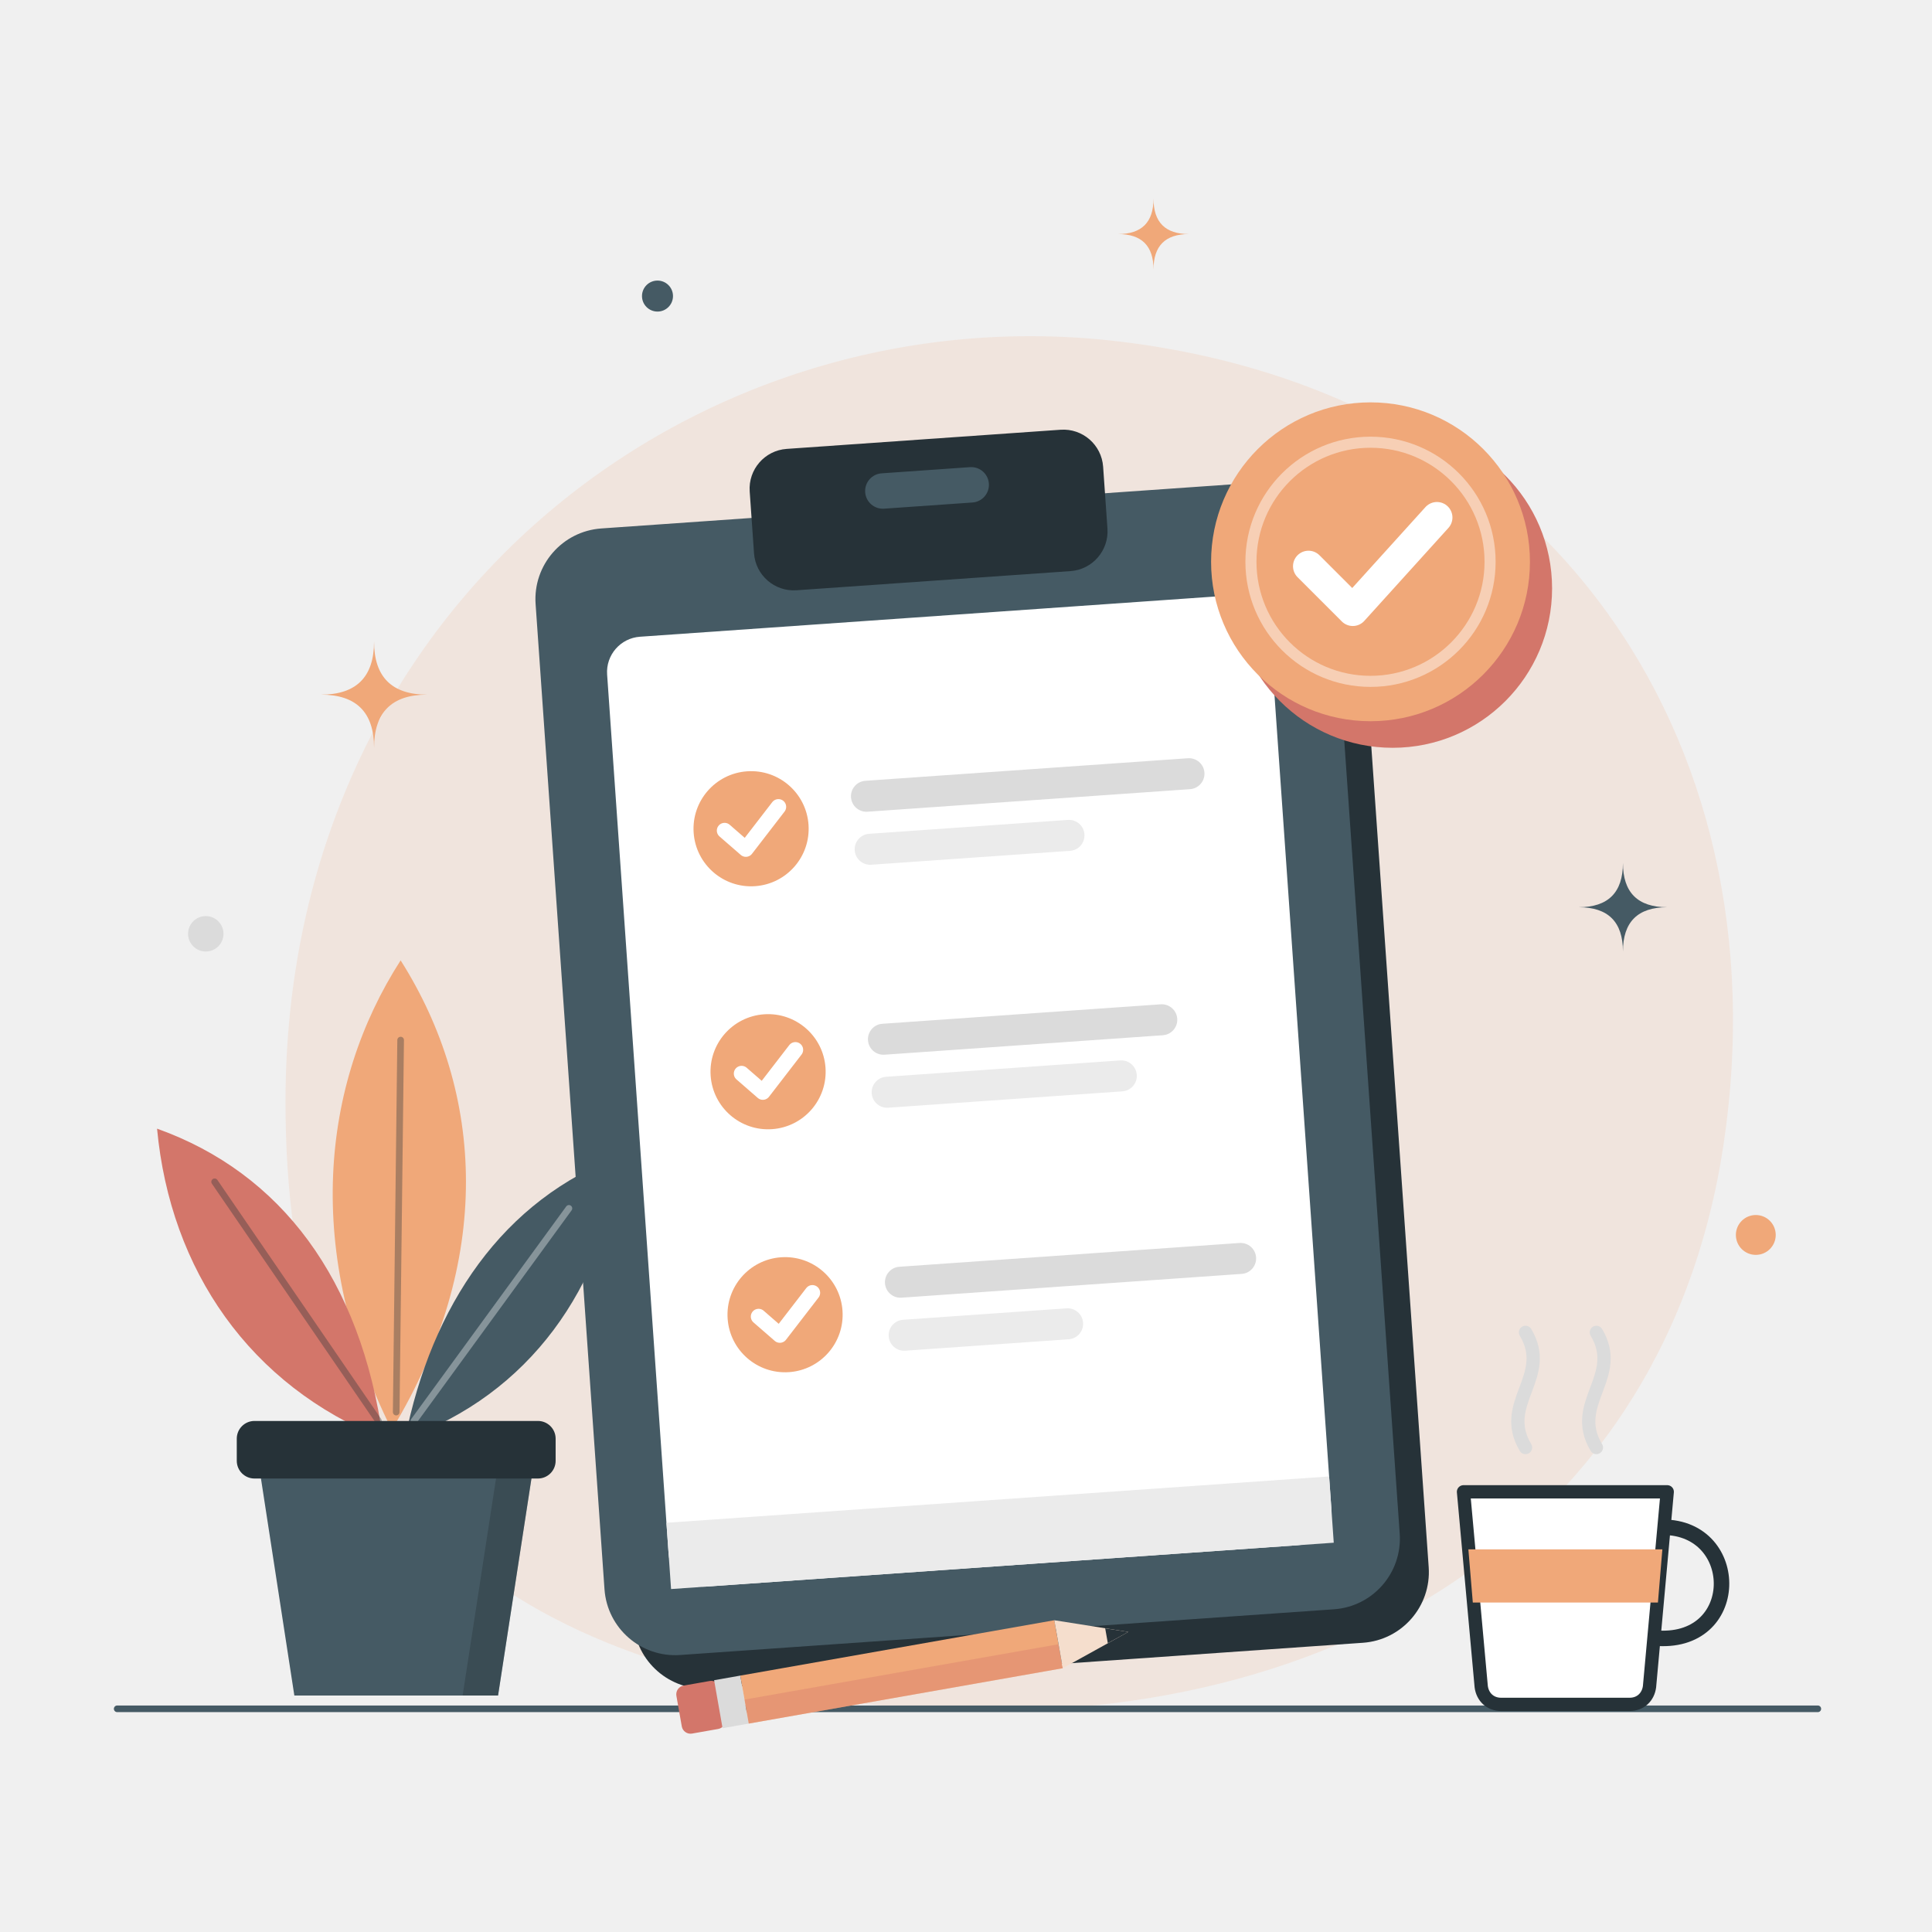
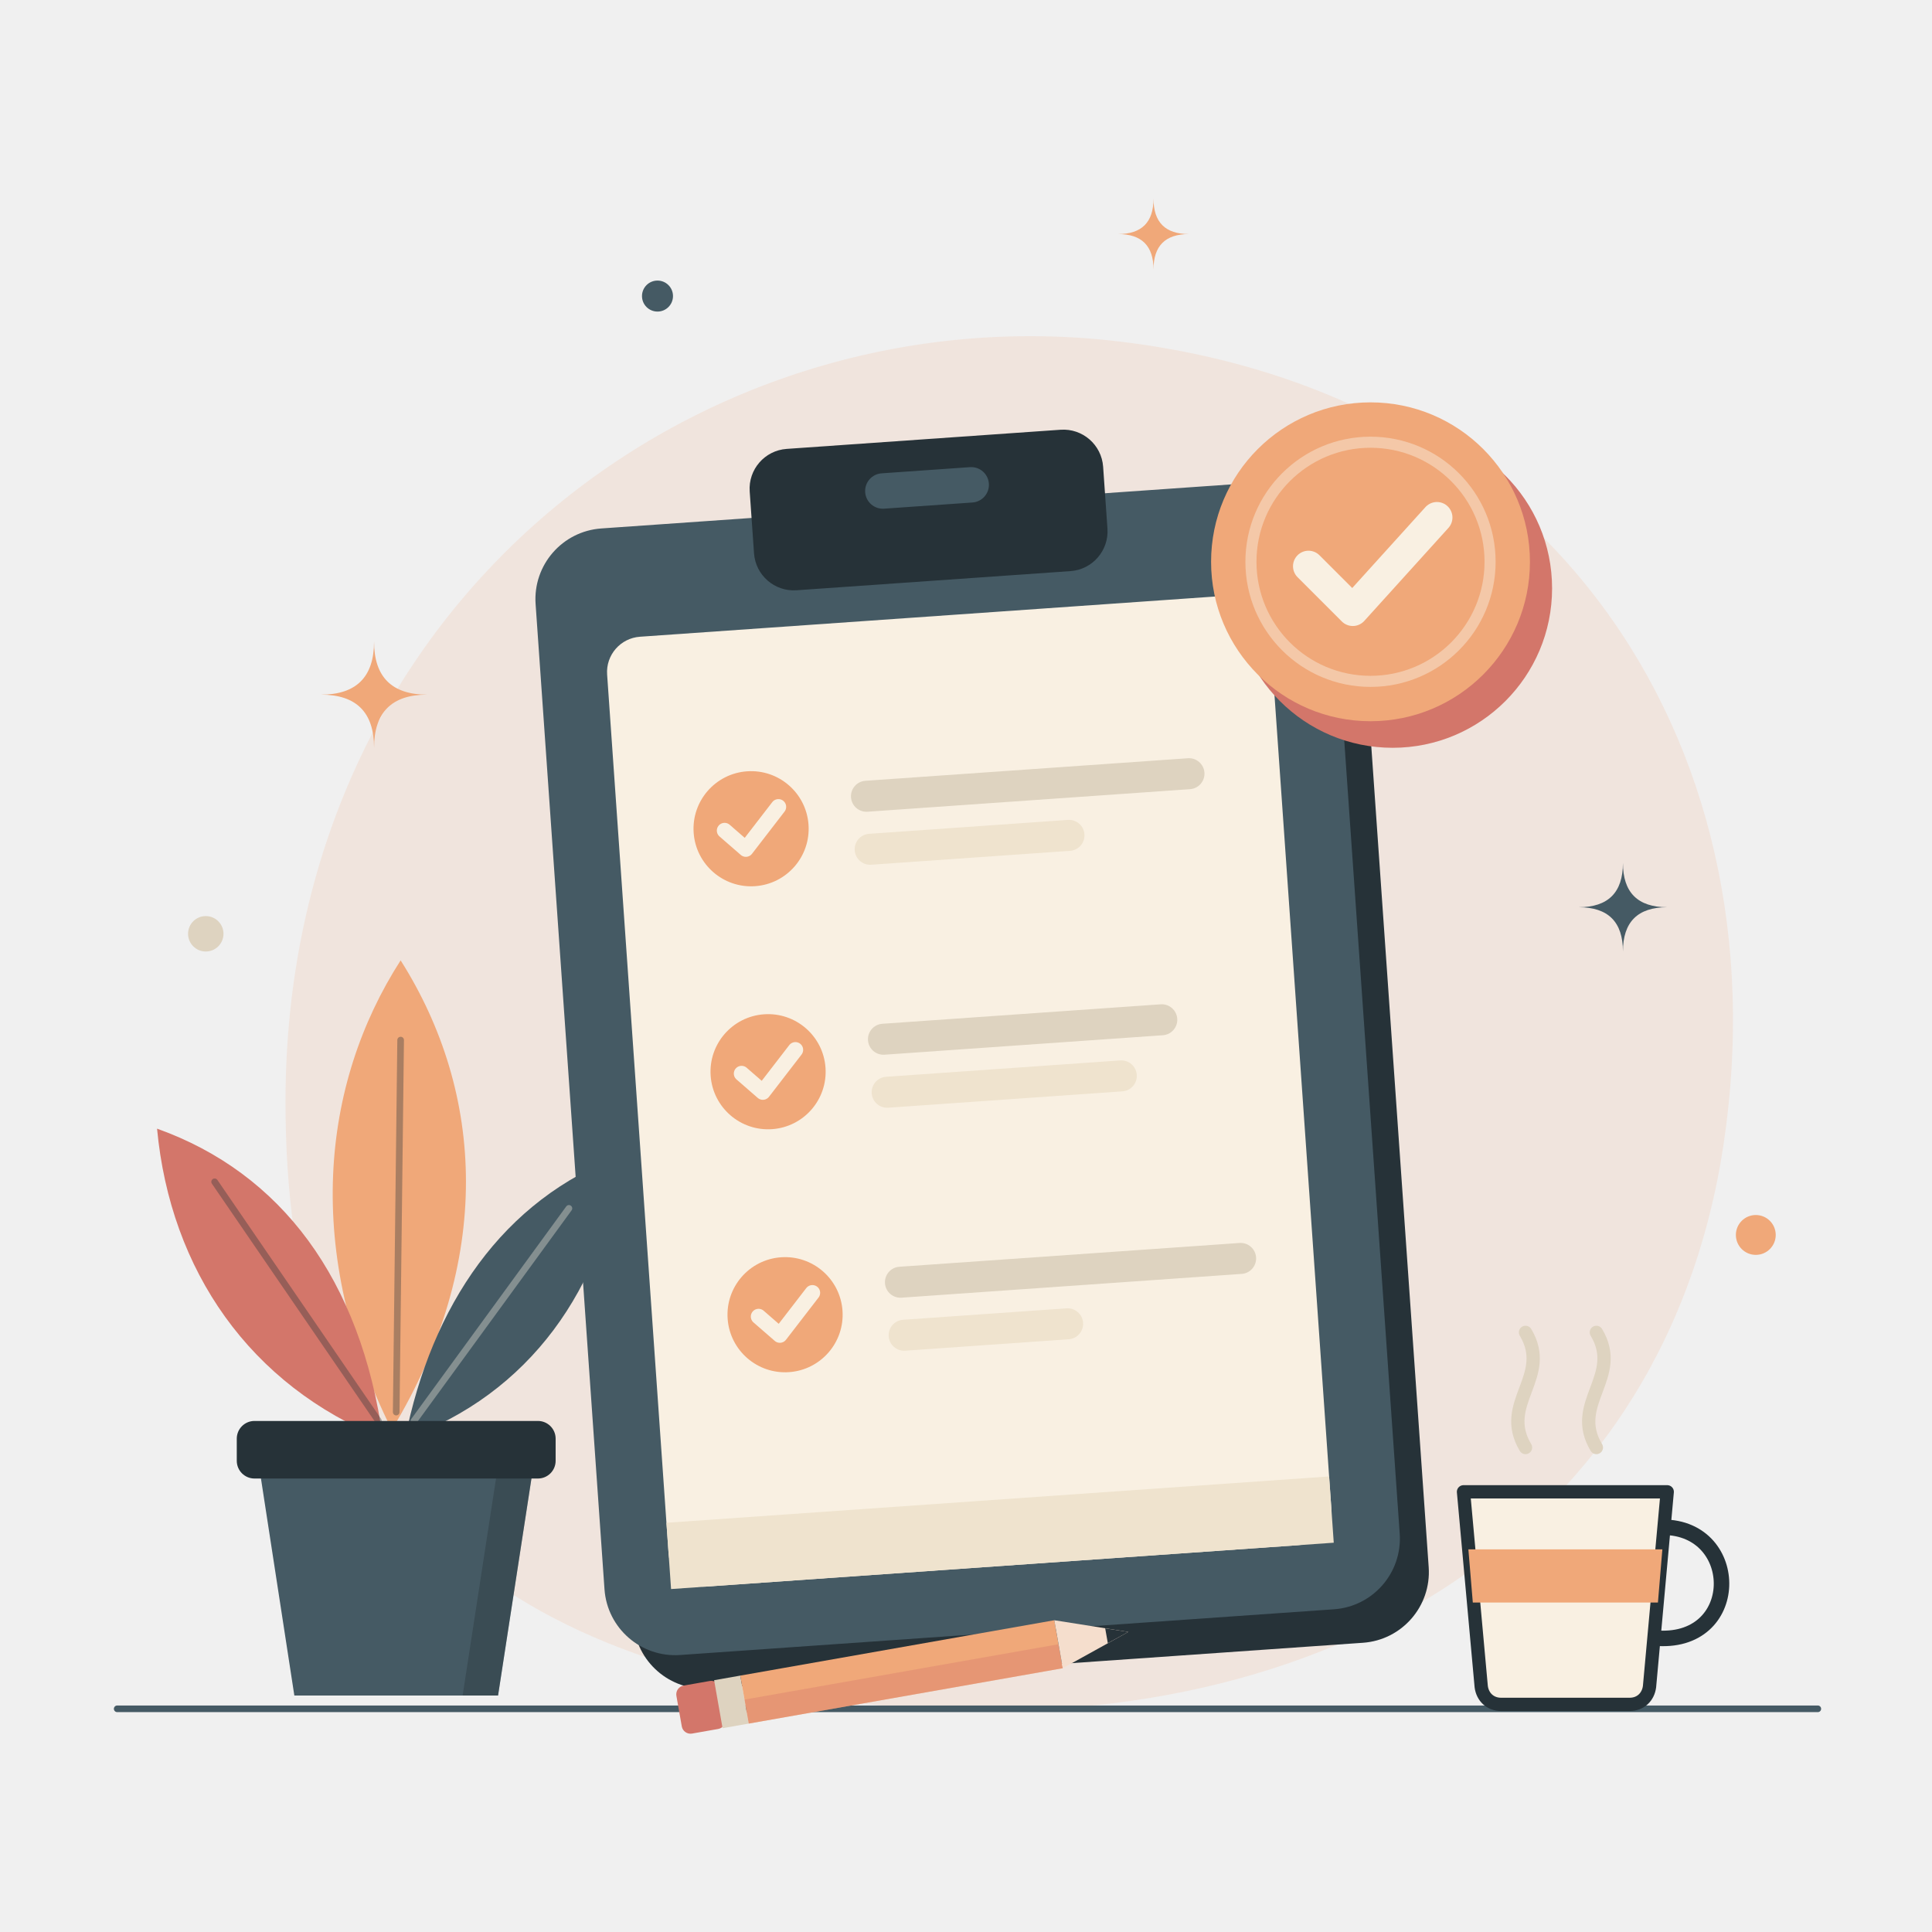
<svg xmlns="http://www.w3.org/2000/svg" width="100%" height="100%" viewBox="0 0 500 500" version="1.1" style="fill-rule:evenodd;clip-rule:evenodd;stroke-linejoin:round;stroke-linecap:round;">
  <g id="fit" transform="translate(250 250) scale(0.9713) translate(-255.5 -263.5)">
    <g id="scene" transform="translate(250 262) scale(1.18) translate(-245 -268)">
      <g id="backdrop">
        <path d="M96,300C96,188 188,118 282,128C384,139 436,222 420,314C404,404 322,446 228,436C136,426 96,382 96,300Z" style="fill:rgb(240,168,121);fill-opacity:0.16;" />
        <path d="M58,437L442,437" style="fill:none;stroke:rgb(69,90,100);stroke-width:1.5;" />
      </g>
      <g id="sparkles">
        <path d="M116,196Q116,208 128,208Q116,208 116,220Q116,208 104,208Q116,208 116,196Z" style="fill:rgb(240,168,121);" />
        <path d="M398,246Q398,256 408,256Q398,256 398,266Q398,256 388,256Q398,256 398,246Z" style="fill:rgb(69,90,100);" />
        <path d="M292,96Q292,104 300,104Q292,104 292,112Q292,104 284,104Q292,104 292,96Z" style="fill:rgb(240,168,121);" />
-         <circle cx="78" cy="262" r="4" style="fill:rgb(219,219,219);" />
+         <circle cx="78" cy="262" r="4" style="fill:#ded3c0;" />
        <circle cx="428" cy="330" r="4.5" style="fill:rgb(240,168,121);" />
        <circle cx="180" cy="118" r="3.5" style="fill:rgb(69,90,100);" />
      </g>
      <g id="checklist" transform="rotate(-4 250 292)">
        <rect x="166" y="173" width="180" height="255" rx="16" style="fill:rgb(38,50,56);" />
        <rect x="160" y="165" width="180" height="255" rx="16" style="fill:rgb(69,90,100);" />
-         <rect x="175" y="190" width="150" height="215" rx="8" style="fill:white;" />
-         <rect x="175" y="390" width="150" height="15" rx="0" style="fill:rgb(235,235,235);" />
+         <rect x="175" y="190" width="150" height="215" rx="8" style="fill:#f9f0e2;" />
+         <rect x="175" y="390" width="150" height="15" rx="0" style="fill:#efe3ce;" />
        <rect x="210" y="150" width="80" height="32" rx="9" style="fill:rgb(38,50,56);" />
        <rect x="236" y="157" width="28" height="8" rx="4" style="fill:rgb(69,90,100);" />
        <g id="row-1">
          <circle cx="205" cy="235" r="13" style="fill:rgb(240,168,121);" />
-           <path d="M199,235L203.5,239.5L211.5,230.5" style="fill:none;stroke:white;stroke-width:3.5;" />
-           <rect x="228" y="226" width="80" height="7" rx="3.5" style="fill:rgb(219,219,219);" />
-           <rect x="228" y="238" width="52" height="7" rx="3.5" style="fill:rgb(235,235,235);" />
+           <path d="M199,235L203.5,239.5L211.5,230.5" style="fill:none;stroke:#f9f0e2;stroke-width:3.5;" />
+           <rect x="228" y="226" width="80" height="7" rx="3.5" style="fill:#ded3c0;" />
+           <rect x="228" y="238" width="52" height="7" rx="3.5" style="fill:#efe3ce;" />
        </g>
        <g id="row-2">
          <circle cx="205" cy="290" r="13" style="fill:rgb(240,168,121);" />
-           <path d="M199,290L203.5,294.5L211.5,285.5" style="fill:none;stroke:white;stroke-width:3.5;" />
-           <rect x="228" y="281" width="70" height="7" rx="3.5" style="fill:rgb(219,219,219);" />
-           <rect x="228" y="293" width="60" height="7" rx="3.5" style="fill:rgb(235,235,235);" />
+           <path d="M199,290L203.5,294.5L211.5,285.5" style="fill:none;stroke:#f9f0e2;stroke-width:3.5;" />
+           <rect x="228" y="281" width="70" height="7" rx="3.5" style="fill:#ded3c0;" />
+           <rect x="228" y="293" width="60" height="7" rx="3.5" style="fill:#efe3ce;" />
        </g>
        <g id="row-3">
          <circle cx="205" cy="345" r="13" style="fill:rgb(240,168,121);" />
-           <path d="M199,345L203.5,349.5L211.5,340.5" style="fill:none;stroke:white;stroke-width:3.5;" />
-           <rect x="228" y="336" width="84" height="7" rx="3.5" style="fill:rgb(219,219,219);" />
-           <rect x="228" y="348" width="44" height="7" rx="3.5" style="fill:rgb(235,235,235);" />
+           <path d="M199,345L203.5,349.5L211.5,340.5" style="fill:none;stroke:#f9f0e2;stroke-width:3.5;" />
+           <rect x="228" y="336" width="84" height="7" rx="3.5" style="fill:#ded3c0;" />
+           <rect x="228" y="348" width="44" height="7" rx="3.5" style="fill:#efe3ce;" />
        </g>
      </g>
      <g id="badge">
        <circle cx="346" cy="184" r="36" style="fill:rgb(211,118,106);" />
        <circle cx="341" cy="178" r="36" style="fill:rgb(240,168,121);" />
-         <circle cx="341" cy="178" r="27" style="fill:none;stroke:white;stroke-opacity:0.45;stroke-width:2.5;" />
-         <path d="M327,179L337,189L356,168" style="fill:none;stroke:white;stroke-width:7;" />
+         <circle cx="341" cy="178" r="27" style="fill:none;stroke:#f9f0e2;stroke-opacity:0.45;stroke-width:2.5;" />
+         <path d="M327,179L337,189L356,168" style="fill:none;stroke:#f9f0e2;stroke-width:7;" />
      </g>
      <g id="plant">
        <path d="M120,374C100,334 104,296 122,268C141,298 143,336 120,374Z" style="fill:rgb(240,168,121);" />
        <path d="M118,376C88,364 70,338 67,306C95,316 113,340 118,376Z" style="fill:rgb(211,118,106);" />
        <path d="M123,376C151,366 168,342 172,312C145,322 129,346 123,376Z" style="fill:rgb(69,90,100);" />
        <path d="M121,370L122,286" style="fill:none;stroke:rgb(38,50,56);stroke-opacity:0.35;stroke-width:1.5;" />
        <path d="M117,372L80,318" style="fill:none;stroke:rgb(38,50,56);stroke-opacity:0.35;stroke-width:1.5;" />
-         <path d="M125,372L160,324" style="fill:none;stroke:white;stroke-opacity:0.35;stroke-width:1.5;" />
+         <path d="M125,372L160,324" style="fill:none;stroke:#f9f0e2;stroke-opacity:0.35;stroke-width:1.5;" />
        <path d="M90,382L152,382L144,434L98,434Z" style="fill:rgb(69,90,100);" />
        <path d="M144,382L152,382L144,434L136,434Z" style="fill:rgb(38,50,56);fill-opacity:0.35;" />
        <rect x="85" y="372" width="72" height="13" rx="4" style="fill:rgb(38,50,56);" />
      </g>
      <g id="mug">
-         <path d="M376,378C370,368 382,362 376,352" style="fill:none;stroke:rgb(219,219,219);stroke-width:3;" />
-         <path d="M392,378C386,368 398,362 392,352" style="fill:none;stroke:rgb(219,219,219);stroke-width:3;" />
+         <path d="M376,378C370,368 382,362 376,352" style="fill:none;stroke:#ded3c0;stroke-width:3;" />
+         <path d="M392,378C386,368 398,362 392,352" style="fill:none;stroke:#ded3c0;stroke-width:3;" />
        <path d="M407,396C425,396 425,423 405,421" style="fill:none;stroke:rgb(38,50,56);stroke-width:3.5;" />
-         <path d="M362,388L408,388L404,432C403.7,434.3 402,436 399.5,436L370.5,436C368,436 366.3,434.3 366,432Z" style="fill:white;stroke:rgb(38,50,56);stroke-width:3;" />
+         <path d="M362,388L408,388L404,432C403.7,434.3 402,436 399.5,436L370.5,436C368,436 366.3,434.3 366,432Z" style="fill:#f9f0e2;stroke:rgb(38,50,56);stroke-width:3;" />
        <path d="M363.1,401L406.9,401L405.9,413L364.1,413Z" style="fill:rgb(240,168,121);" />
      </g>
      <g id="pencil" transform="rotate(-10 236 428)">
        <rect x="184" y="423" width="10" height="11" rx="2" style="fill:rgb(211,118,106);" />
-         <rect x="193" y="423" width="6" height="11" style="fill:rgb(219,219,219);" />
+         <rect x="193" y="423" width="6" height="11" style="fill:#ded3c0;" />
        <rect x="199" y="423" width="72" height="11" style="fill:rgb(240,168,121);" />
        <rect x="199" y="428.5" width="72" height="5.5" style="fill:rgb(211,118,106);fill-opacity:0.35;" />
        <path d="M271,423L287,428.5L271,434Z" style="fill:rgb(245,222,205);" />
        <path d="M282,426.8L287,428.5L282,430.2Z" style="fill:rgb(38,50,56);" />
      </g>
    </g>
  </g>
</svg>
